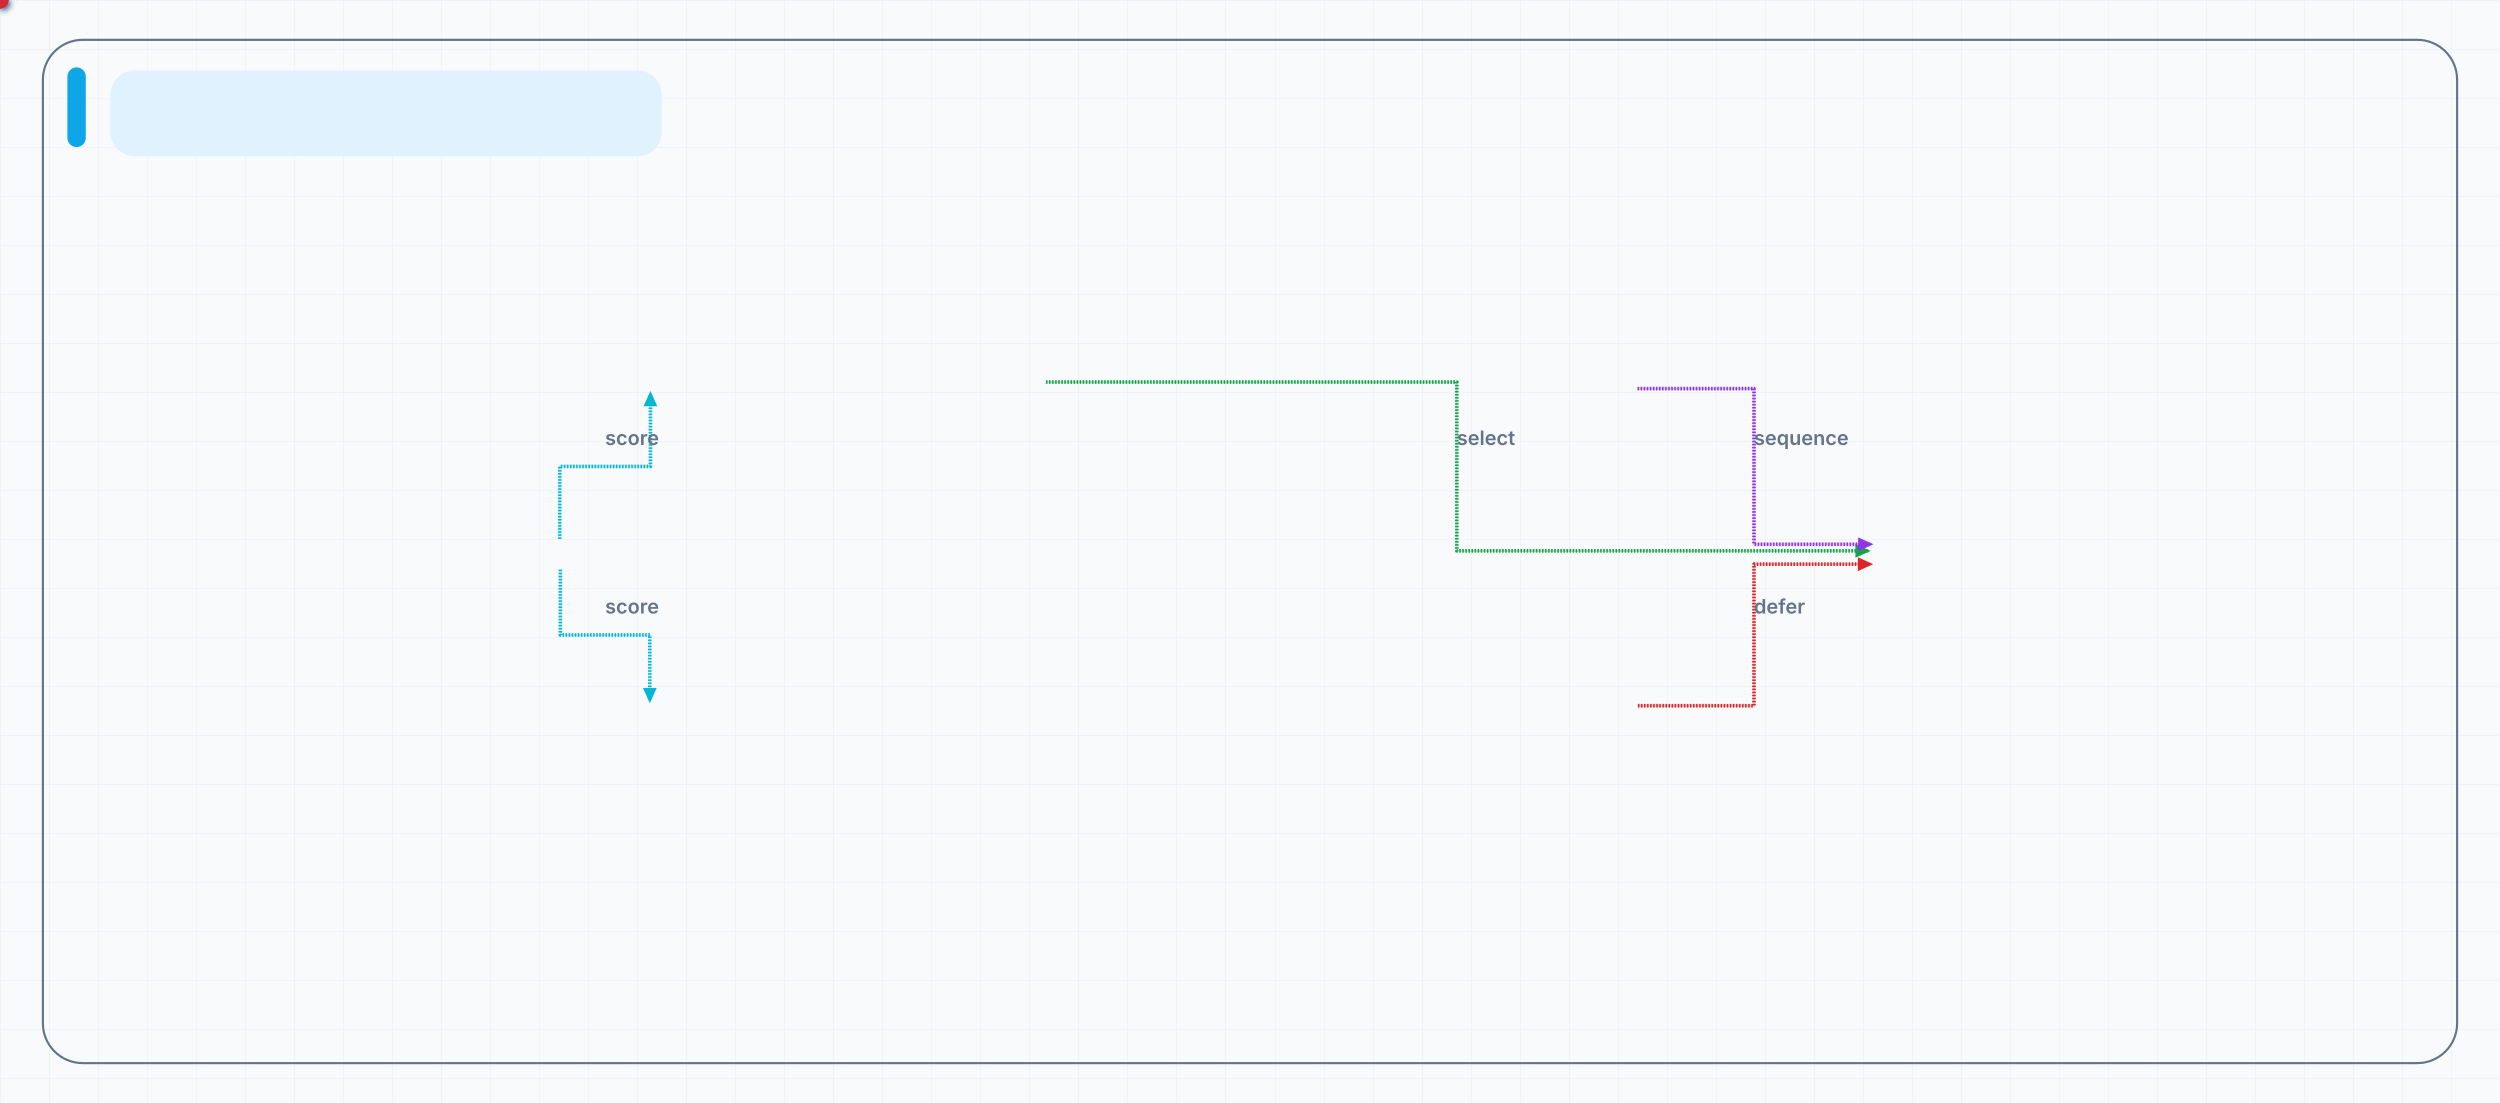
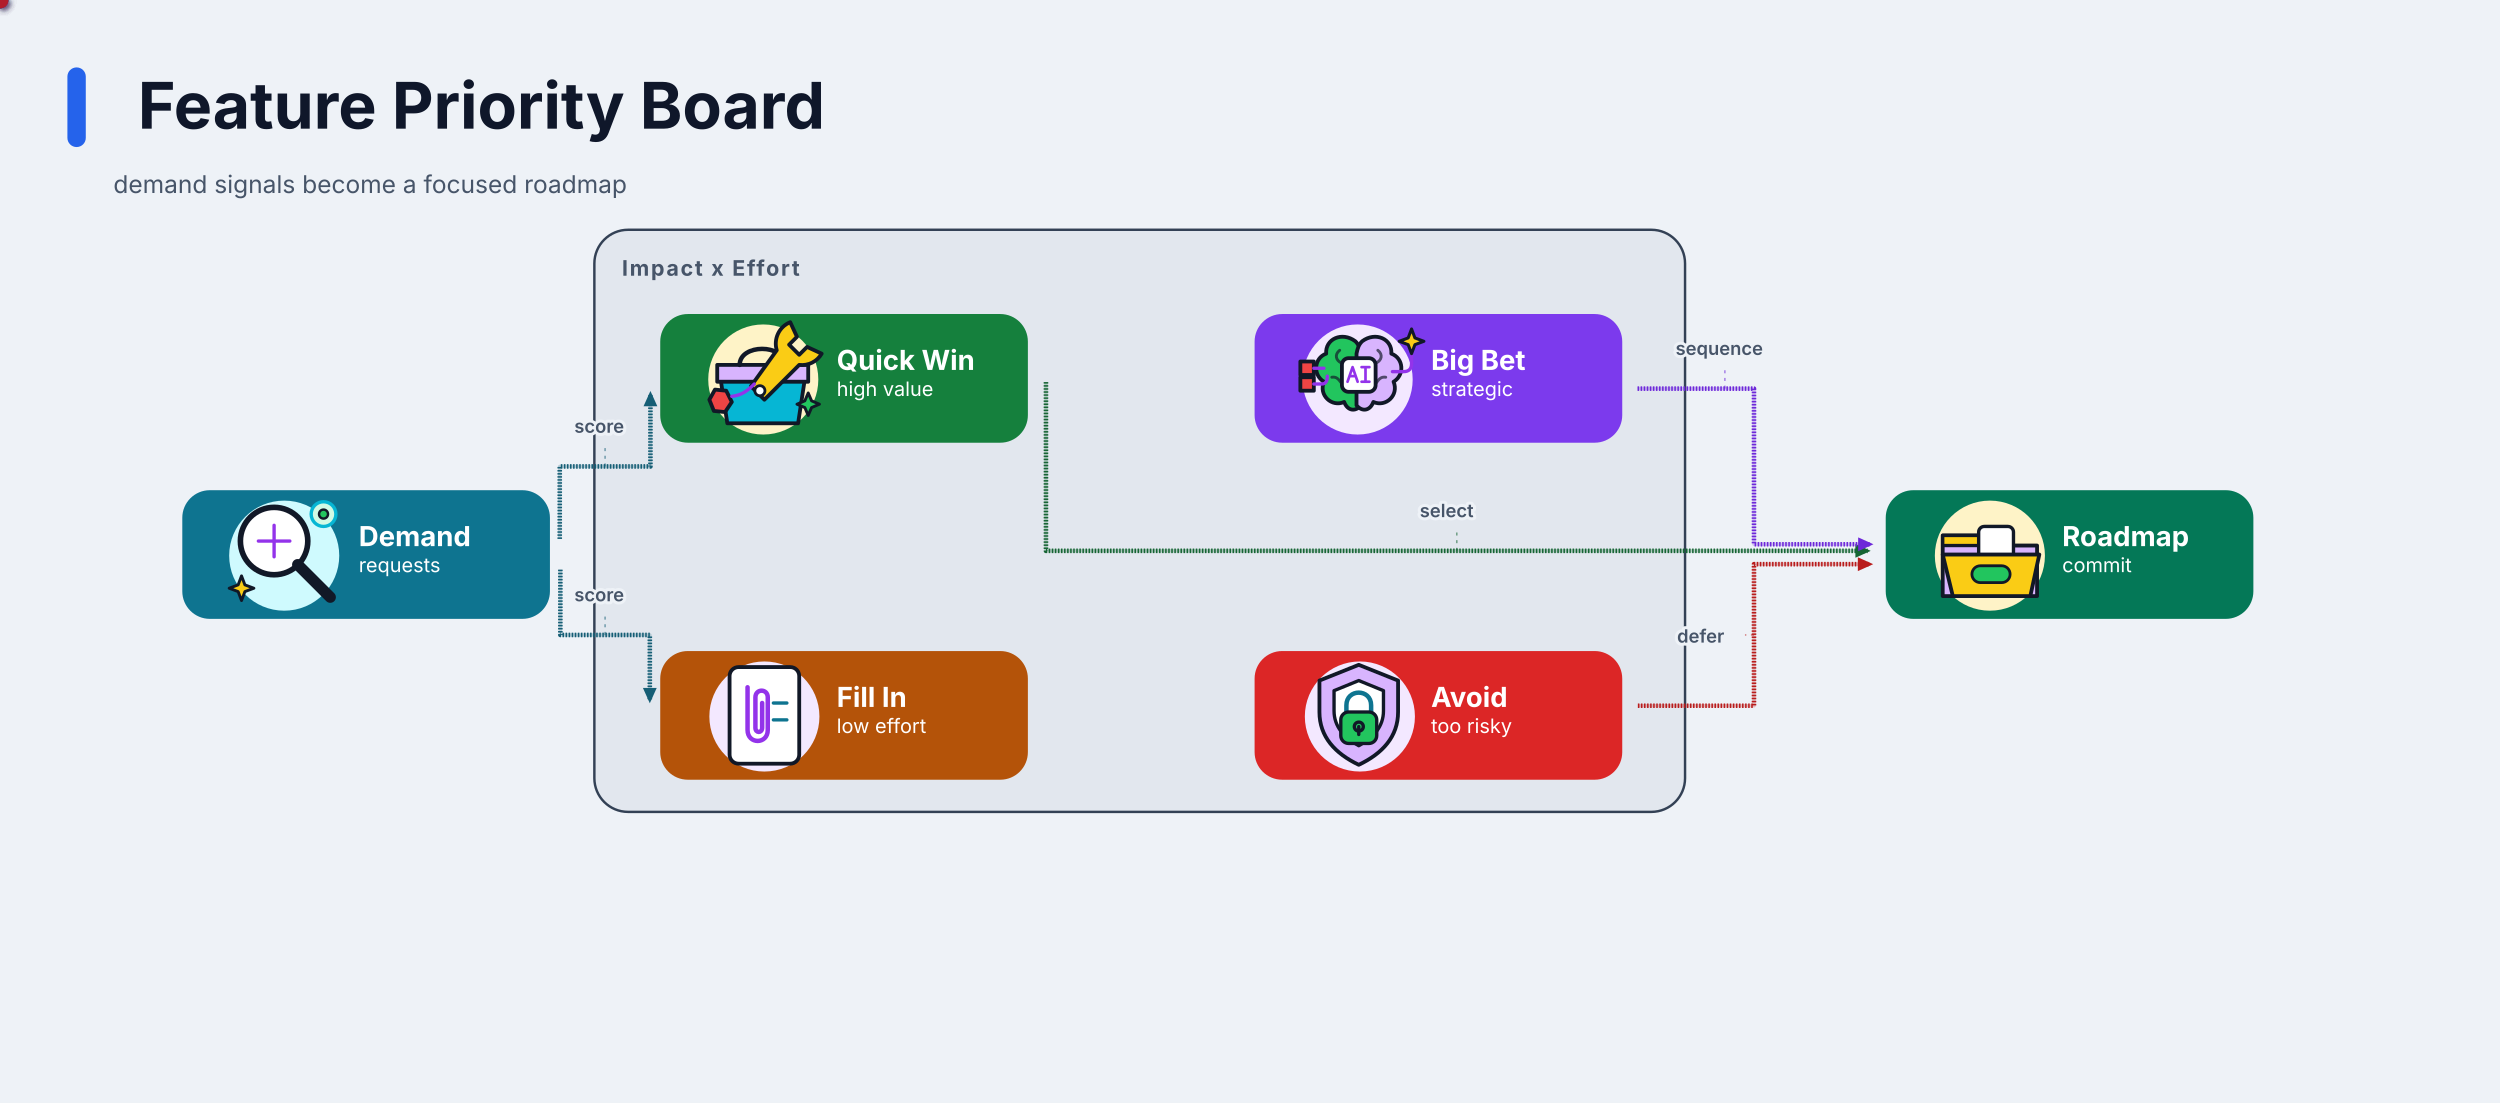
- <svg xmlns="http://www.w3.org/2000/svg" width="1632" height="720" viewBox="0 0 1632 720" role="img" aria-labelledby="diagram-title diagram-desc" data-motion-profile="showcase-v1" data-motion-sequence="staged" data-motion-edge="packet-flow" data-motion-node="icon-performance" data-motion-group="border-scan" data-motion-title="highlight-sweep" data-motion-reduced="subtle" data-icon-system="illustrated" data-icon-system-version="2.5.0">
+ <svg xmlns="http://www.w3.org/2000/svg" width="1632" height="720" viewBox="0 0 1632 720" role="img" aria-labelledby="diagram-title diagram-desc" lang="en" xml:lang="en" data-locale="en" data-motion-profile="showcase-v1" data-motion-sequence="staged" data-motion-edge="packet-flow" data-motion-node="icon-performance" data-motion-group="border-scan" data-motion-title="highlight-sweep" data-motion-reduced="subtle" data-icon-system="illustrated" data-icon-system-version="2.5.0">
  <style>
  .title { font: 700 42px ui-sans-serif, system-ui, -apple-system, BlinkMacSystemFont, "Segoe UI", sans-serif; letter-spacing: 0; }
  .subtitle { font: 400 16px ui-sans-serif, system-ui, -apple-system, BlinkMacSystemFont, "Segoe UI", sans-serif; }
  .node-title { font: 700 18px ui-sans-serif, system-ui, -apple-system, BlinkMacSystemFont, "Segoe UI", sans-serif; }
  .node-caption { font: 400 13px ui-sans-serif, system-ui, -apple-system, BlinkMacSystemFont, "Segoe UI", sans-serif; opacity: 0.84; }
  .group-label { font: 700 14px ui-sans-serif, system-ui, -apple-system, BlinkMacSystemFont, "Segoe UI", sans-serif; text-transform: uppercase; letter-spacing: 0.08em; }
-   .edge-label { font: 600 13px ui-sans-serif, system-ui, -apple-system, BlinkMacSystemFont, "Segoe UI", sans-serif; }
+   .edge-label { font: 600 12px ui-sans-serif, system-ui, -apple-system, BlinkMacSystemFont, "Segoe UI", sans-serif; paint-order: stroke; stroke: #eef2f7; stroke-width: 4px; stroke-linejoin: round; }
  .step-label { font: 700 12px ui-sans-serif, system-ui, -apple-system, BlinkMacSystemFont, "Segoe UI", sans-serif; }
  .edge-flow { stroke-linecap: round; }
  .edge-draw, .edge-base { stroke-linecap: butt; stroke-linejoin: round; }
  .edge-particle { filter: url(#particle-glow); }
  .edge-arrow-particle { filter: url(#particle-glow); }
  .semantic-icon { vector-effect: non-scaling-stroke; }
  .semantic-icon-breathe { transform-box: fill-box; transform-origin: center; animation: semanticIconBreathe 2.8s ease-in-out infinite; }
  .icon-breathe-halo { pointer-events: none; filter: url(#particle-glow); }
  .node-glow, .node-burst { pointer-events: none; }
  #title-accent { transform-origin: 50px 70px; animation: titlePulse 4.8s ease-in-out infinite; }
  #title-highlight { transform-origin: 252px 74px; animation: titleSlide 5.6s ease-in-out infinite; }
  @keyframes titlePulse { 0%, 100% { opacity: 0.76; } 50% { opacity: 1; } }
  @keyframes titleSlide { 0%, 100% { transform: translateX(0); opacity: 0.9; } 50% { transform: translateX(8px); opacity: 1; } }
  @keyframes semanticIconBreathe { 0%, 100% { transform: scale(0.96); opacity: 0.72; } 50% { transform: scale(1.08); opacity: 1; } }
  @media (prefers-reduced-motion: reduce) {
    #title-accent, #title-highlight, .semantic-icon-breathe { animation: none; }
  }
</style>
-   <rect width="100%" height="100%" fill="#f8fafc" />
+   <rect width="100%" height="100%" fill="#eef2f7" />
  <defs>
    <filter id="soft-glow" x="-40%" y="-40%" width="180%" height="180%">
      <feGaussianBlur stdDeviation="5" result="blur" />
      <feMerge>
        <feMergeNode in="blur" />
        <feMergeNode in="SourceGraphic" />
      </feMerge>
    </filter>
    <filter id="particle-glow" x="-80%" y="-80%" width="260%" height="260%">
      <feGaussianBlur stdDeviation="2.6" result="blur" />
      <feMerge>
        <feMergeNode in="blur" />
        <feMergeNode in="SourceGraphic" />
      </feMerge>
    </filter>
    <pattern id="grid" width="32" height="32" patternUnits="userSpaceOnUse">
-       <path d="M 32 0 L 0 0 0 32" fill="none" stroke="#e2e8f0" stroke-width="1" />
+       <path d="M 32 0 L 0 0 0 32" fill="none" stroke="#eef2f7" stroke-width="1" />
    </pattern>
  </defs>
-   <rect width="100%" height="100%" fill="url(#grid)" opacity="0.52" />
-   <rect x="28" y="26" width="1576" height="668" rx="26" fill="none" stroke="#64748b" stroke-width="1.4" opacity="1.00" />
-   <rect id="title-accent" x="44" y="44" width="12" height="52" rx="6" fill="#0ea5e9" />
-   <rect id="title-highlight" x="72" y="46" width="360" height="56" rx="16" fill="#e0f2fe" />
-   <rect class="title-sweep" x="72" y="46" width="0" height="56" rx="16" fill="#0ea5e9" opacity="0.16">
-     <animate attributeName="width" values="0;360;0" dur="3.20s" begin="0.34s" repeatCount="indefinite" />
-     <animate attributeName="x" values="72;72;432" dur="3.20s" begin="0.34s" repeatCount="indefinite" />
-   </rect>
-   <text id="main-title" x="90" y="84" class="title" fill="#111827" opacity="0">
-     <animate attributeName="opacity" values="0;1" dur="0.65s" begin="0.08s" fill="freeze" />
+   <rect width="100%" height="100%" fill="url(#grid)" opacity="0.00" />
+   <rect x="28" y="26" width="1576" height="668" rx="26" fill="none" stroke="#334155" stroke-width="1.4" opacity="0.00" />
+   <rect id="title-accent" x="44" y="44" width="12" height="52" rx="6" fill="#2563eb" style="animation:none" />
+   <rect id="title-highlight" x="72" y="46" width="360" height="56" rx="16" fill="#dbeafe" opacity="0" style="animation:none" />
+   <path class="title-sweep" d="M 90 99 H 432" fill="none" stroke="#2563eb" stroke-width="2" pathLength="1" stroke-dasharray="1" stroke-dashoffset="1" opacity="0">
+     <animate attributeName="stroke-dashoffset" values="1;0" dur="0.55s" begin="0s" fill="freeze" />
+     <animate attributeName="opacity" values="0;0.4;0" dur="0.8s" begin="0s" fill="freeze" />
+   </path>
+   <text id="main-title" x="90" y="84" class="title" fill="#0f172a" opacity="1">
  Feature Priority Board
</text>
-   <text x="74" y="126" class="subtitle" fill="#64748b" opacity="0">
-     <animate attributeName="opacity" values="0;1" dur="0.65s" begin="0.28s" fill="freeze" />
+   <text x="74" y="126" class="subtitle" fill="#475569" opacity="1">
  demand signals become a focused roadmap
</text>
-   <g id="group-matrix" class="group" opacity="0">
-     <animate attributeName="opacity" values="0;1" dur="0.70s" begin="0.17s" fill="freeze" />
-     <rect x="388.0" y="150.0" width="712.0" height="380.0" rx="22" fill="#ffffff" fill-opacity="0.34" stroke="#64748b" stroke-width="1.6" stroke-dasharray="9 8">
+   <g id="group-matrix" class="group" opacity="1">
+     <rect x="388.0" y="150.0" width="712.0" height="380.0" rx="22" fill="#475569" fill-opacity="0.07" stroke="#334155" stroke-width="1.6" stroke-dasharray="none">
      <animate attributeName="stroke-dashoffset" values="0;-34" dur="5.60s" begin="0.17s" repeatCount="indefinite" />
    </rect>
-     <rect class="group-border-scan" x="388.0" y="150.0" width="712.0" height="380.0" rx="22" fill="none" stroke="#64748b" stroke-width="3.4" stroke-linecap="round" stroke-dasharray="131.0 764.4" opacity="0.72" filter="url(#soft-glow)">
-       <animate attributeName="stroke-dashoffset" values="0;-2184.0" dur="7.15s" begin="0.27s" repeatCount="indefinite" />
+     <rect class="group-border-scan" x="388.0" y="150.0" width="712.0" height="380.0" rx="22" fill="none" stroke="#334155" stroke-width="1.6" stroke-linecap="round" stroke-dasharray="131.0 764.4" opacity="0">
+       <animate attributeName="stroke-dashoffset" values="0;-2184.0" dur="0.8s" begin="0s" fill="freeze" />
+       <animate attributeName="opacity" values="0;0.6;0" dur="0.8s" begin="0s" fill="freeze" />
    </rect>
-     <text x="406.0" y="180.0" class="group-label" fill="#64748b">Impact x Effort</text>
+     <text x="406.0" y="180.0" class="group-label" fill="#475569">Impact x Effort</text>
  </g>
  <defs>
    <marker id="arrow-1" markerWidth="12" markerHeight="12" viewBox="0 0 12 12" refX="9" refY="6" orient="auto" markerUnits="userSpaceOnUse">
-       <path d="M 1 1.5 L 11 6 L 1 10.5 z" fill="#06b6d4" />
-     </marker>
-   </defs>
-   <g class="edge" data-role="source">
-     <path class="edge-base" d="M 365.4 351.8 L 365.4 304.5 L 424.6 304.5 L 424.6 257.2" fill="none" stroke="#06b6d4" stroke-width="1.7" opacity="0.24" />
-     <path class="edge-draw" d="M 365.4 351.8 L 365.4 304.5 L 424.6 304.5 L 424.6 257.2" fill="none" stroke="#06b6d4" stroke-width="2.4" pathLength="1" stroke-dasharray="1" stroke-dashoffset="0" marker-end="url(#arrow-1)" />
-     <circle class="edge-particle edge-packet" r="5.5" fill="#06b6d4" stroke="none" opacity="0.92">
+       <path d="M 1 1.5 L 11 6 L 1 10.5 z" fill="#155e75" />
+     </marker>
+   </defs>
+   <g class="edge" data-role="source" data-source="demand" data-target="quick" data-label-placement="placed" data-expected-label="score" data-direction="forward" data-relation-id="@edge:0">
+     <path class="edge-base" d="M 365.4 351.8 L 365.4 304.5 L 424.6 304.5 L 424.6 257.2" fill="none" stroke="#155e75" stroke-width="2.3" opacity="0.24" />
+     <path class="edge-draw" d="M 365.4 351.8 L 365.4 304.5 L 424.6 304.5 L 424.6 257.2" fill="none" stroke="#155e75" stroke-width="3.0" pathLength="1" stroke-dasharray="1" stroke-dashoffset="0" marker-end="url(#arrow-1)" />
+     <circle class="edge-particle edge-packet" r="5.5" fill="#155e75" stroke="none" opacity="0.92">
      <animateMotion dur="1.65s" repeatCount="indefinite" path="M 365.4 351.8 L 365.4 304.5 L 424.6 304.5 L 424.6 257.2" begin="-0.19s" />
      <animate attributeName="opacity" values="0;0.92;0" dur="1.65s" begin="-0.19s" repeatCount="indefinite" />
    </circle>
-     <text x="395.0" y="290.5" class="edge-label" fill="#64748b" opacity="1">
+     <path class="edge-label-leader" d="M 395.0 304.5 L 395.0 292.5" fill="none" stroke="#155e75" stroke-width="1" stroke-dasharray="2 3" opacity="0.55" pointer-events="none" />
+     <text x="374.9" y="282.5" class="edge-label" fill="#475569" opacity="1">
    score
  </text>
  </g>
  <defs>
    <marker id="arrow-2" markerWidth="12" markerHeight="12" viewBox="0 0 12 12" refX="9" refY="6" orient="auto" markerUnits="userSpaceOnUse">
-       <path d="M 1 1.5 L 11 6 L 1 10.5 z" fill="#06b6d4" />
-     </marker>
-   </defs>
-   <g class="edge" data-role="source">
-     <path class="edge-base" d="M 365.8 371.9 L 365.8 414.5 L 424.2 414.5 L 424.2 457.1" fill="none" stroke="#06b6d4" stroke-width="1.7" opacity="0.24" />
-     <path class="edge-draw" d="M 365.8 371.9 L 365.8 414.5 L 424.2 414.5 L 424.2 457.1" fill="none" stroke="#06b6d4" stroke-width="2.4" pathLength="1" stroke-dasharray="1" stroke-dashoffset="0" marker-end="url(#arrow-2)" />
-     <circle class="edge-particle edge-packet" r="5.5" fill="#06b6d4" stroke="none" opacity="0.92">
+       <path d="M 1 1.5 L 11 6 L 1 10.5 z" fill="#155e75" />
+     </marker>
+   </defs>
+   <g class="edge" data-role="source" data-source="demand" data-target="fill" data-label-placement="placed" data-expected-label="score" data-direction="forward" data-relation-id="@edge:1">
+     <path class="edge-base" d="M 365.8 371.9 L 365.8 414.5 L 424.2 414.5 L 424.2 457.1" fill="none" stroke="#155e75" stroke-width="2.3" opacity="0.24" />
+     <path class="edge-draw" d="M 365.8 371.9 L 365.8 414.5 L 424.2 414.5 L 424.2 457.1" fill="none" stroke="#155e75" stroke-width="3.0" pathLength="1" stroke-dasharray="1" stroke-dashoffset="0" marker-end="url(#arrow-2)" />
+     <circle class="edge-particle edge-packet" r="5.5" fill="#155e75" stroke="none" opacity="0.92">
      <animateMotion dur="1.65s" repeatCount="indefinite" path="M 365.8 371.9 L 365.8 414.5 L 424.2 414.5 L 424.2 457.1" begin="-0.38s" />
      <animate attributeName="opacity" values="0;0.92;0" dur="1.65s" begin="-0.38s" repeatCount="indefinite" />
    </circle>
-     <text x="395.0" y="400.5" class="edge-label" fill="#64748b" opacity="1">
+     <path class="edge-label-leader" d="M 395.0 414.5 L 395.0 402.5" fill="none" stroke="#155e75" stroke-width="1" stroke-dasharray="2 3" opacity="0.55" pointer-events="none" />
+     <text x="374.9" y="392.5" class="edge-label" fill="#475569" opacity="1">
    score
  </text>
  </g>
  <defs>
    <marker id="arrow-3" markerWidth="12" markerHeight="12" viewBox="0 0 12 12" refX="9" refY="6" orient="auto" markerUnits="userSpaceOnUse">
-       <path d="M 1 1.5 L 11 6 L 1 10.5 z" fill="#16a34a" />
-     </marker>
-   </defs>
-   <g class="edge" data-role="output">
-     <path class="edge-base" d="M 682.8 249.4 L 951.0 249.4 L 951.0 359.6 L 1219.2 359.6" fill="none" stroke="#16a34a" stroke-width="1.7" opacity="0.24" />
-     <path class="edge-draw" d="M 682.8 249.4 L 951.0 249.4 L 951.0 359.6 L 1219.2 359.6" fill="none" stroke="#16a34a" stroke-width="2.4" pathLength="1" stroke-dasharray="1" stroke-dashoffset="0" marker-end="url(#arrow-3)" />
-     <circle class="edge-particle edge-packet" r="5.5" fill="#16a34a" stroke="none" opacity="0.92">
-       <animateMotion dur="1.65s" repeatCount="indefinite" path="M 682.8 249.4 L 951.0 249.4 L 951.0 359.6 L 1219.2 359.6" begin="-0.57s" />
+       <path d="M 1 1.5 L 11 6 L 1 10.5 z" fill="#166534" />
+     </marker>
+   </defs>
+   <g class="edge" data-role="output" data-source="quick" data-target="roadmap" data-label-placement="placed" data-expected-label="select" data-direction="forward" data-relation-id="@edge:2">
+     <path class="edge-base" d="M 682.8 249.4 L 682.8 359.6 L 1219.2 359.6" fill="none" stroke="#166534" stroke-width="2.3" opacity="0.24" />
+     <path class="edge-draw" d="M 682.8 249.4 L 682.8 359.6 L 1219.2 359.6" fill="none" stroke="#166534" stroke-width="3.0" pathLength="1" stroke-dasharray="1" stroke-dashoffset="0" marker-end="url(#arrow-3)" />
+     <circle class="edge-particle edge-packet" r="5.5" fill="#166534" stroke="none" opacity="0.92">
+       <animateMotion dur="1.65s" repeatCount="indefinite" path="M 682.8 249.4 L 682.8 359.6 L 1219.2 359.6" begin="-0.57s" />
      <animate attributeName="opacity" values="0;0.92;0" dur="1.65s" begin="-0.57s" repeatCount="indefinite" />
    </circle>
-     <text x="951.0" y="290.5" class="edge-label" fill="#64748b" opacity="1">
+     <path class="edge-label-leader" d="M 951.0 359.6 L 951.0 347.6" fill="none" stroke="#166534" stroke-width="1" stroke-dasharray="2 3" opacity="0.55" pointer-events="none" />
+     <text x="926.8" y="337.6" class="edge-label" fill="#475569" opacity="1">
    select
  </text>
  </g>
  <defs>
    <marker id="arrow-4" markerWidth="12" markerHeight="12" viewBox="0 0 12 12" refX="9" refY="6" orient="auto" markerUnits="userSpaceOnUse">
-       <path d="M 1 1.5 L 11 6 L 1 10.5 z" fill="#9333ea" />
-     </marker>
-   </defs>
-   <g class="edge" data-role="agent">
-     <path class="edge-base" d="M 1069.0 253.7 L 1145.0 253.7 L 1145.0 355.3 L 1221.0 355.3" fill="none" stroke="#9333ea" stroke-width="1.7" opacity="0.24" />
-     <path class="edge-draw" d="M 1069.0 253.7 L 1145.0 253.7 L 1145.0 355.3 L 1221.0 355.3" fill="none" stroke="#9333ea" stroke-width="2.4" pathLength="1" stroke-dasharray="1" stroke-dashoffset="0" marker-end="url(#arrow-4)" />
-     <circle class="edge-particle edge-packet" r="5.5" fill="#9333ea" stroke="none" opacity="0.92">
+       <path d="M 1 1.5 L 11 6 L 1 10.5 z" fill="#6d28d9" />
+     </marker>
+   </defs>
+   <g class="edge" data-role="agent" data-source="bet" data-target="roadmap" data-label-placement="placed" data-expected-label="sequence" data-direction="forward" data-relation-id="@edge:3">
+     <path class="edge-base" d="M 1069.0 253.7 L 1145.0 253.7 L 1145.0 355.3 L 1221.0 355.3" fill="none" stroke="#6d28d9" stroke-width="2.3" opacity="0.24" />
+     <path class="edge-draw" d="M 1069.0 253.7 L 1145.0 253.7 L 1145.0 355.3 L 1221.0 355.3" fill="none" stroke="#6d28d9" stroke-width="3.0" pathLength="1" stroke-dasharray="1" stroke-dashoffset="0" marker-end="url(#arrow-4)" />
+     <circle class="edge-particle edge-packet" r="5.5" fill="#6d28d9" stroke="none" opacity="0.92">
      <animateMotion dur="1.65s" repeatCount="indefinite" path="M 1069.0 253.7 L 1145.0 253.7 L 1145.0 355.3 L 1221.0 355.3" begin="-0.76s" />
      <animate attributeName="opacity" values="0;0.92;0" dur="1.65s" begin="-0.76s" repeatCount="indefinite" />
    </circle>
-     <text x="1145.0" y="290.5" class="edge-label" fill="#64748b" opacity="1">
+     <path class="edge-label-leader" d="M 1126.0 253.7 L 1126.0 241.7" fill="none" stroke="#6d28d9" stroke-width="1" stroke-dasharray="2 3" opacity="0.55" pointer-events="none" />
+     <text x="1093.8" y="231.7" class="edge-label" fill="#475569" opacity="1">
    sequence
  </text>
  </g>
  <defs>
    <marker id="arrow-5" markerWidth="12" markerHeight="12" viewBox="0 0 12 12" refX="9" refY="6" orient="auto" markerUnits="userSpaceOnUse">
-       <path d="M 1 1.5 L 11 6 L 1 10.5 z" fill="#dc2626" />
-     </marker>
-   </defs>
-   <g class="edge" data-role="risk">
-     <path class="edge-base" d="M 1069.2 460.7 L 1145.0 460.7 L 1145.0 368.3 L 1220.8 368.3" fill="none" stroke="#dc2626" stroke-width="1.7" opacity="0.24" />
-     <path class="edge-draw" d="M 1069.2 460.7 L 1145.0 460.7 L 1145.0 368.3 L 1220.8 368.3" fill="none" stroke="#dc2626" stroke-width="2.4" pathLength="1" stroke-dasharray="1" stroke-dashoffset="0" marker-end="url(#arrow-5)" />
-     <circle class="edge-particle edge-packet" r="5.5" fill="#dc2626" stroke="none" opacity="0.92">
+       <path d="M 1 1.5 L 11 6 L 1 10.5 z" fill="#b91c1c" />
+     </marker>
+   </defs>
+   <g class="edge" data-role="risk" data-source="avoid" data-target="roadmap" data-label-placement="placed" data-expected-label="defer" data-direction="forward" data-relation-id="@edge:4">
+     <path class="edge-base" d="M 1069.2 460.7 L 1145.0 460.7 L 1145.0 368.3 L 1220.8 368.3" fill="none" stroke="#b91c1c" stroke-width="2.3" opacity="0.24" />
+     <path class="edge-draw" d="M 1069.2 460.7 L 1145.0 460.7 L 1145.0 368.3 L 1220.8 368.3" fill="none" stroke="#b91c1c" stroke-width="3.0" pathLength="1" stroke-dasharray="1" stroke-dashoffset="0" marker-end="url(#arrow-5)" />
+     <circle class="edge-particle edge-packet" r="5.5" fill="#b91c1c" stroke="none" opacity="0.92">
      <animateMotion dur="1.65s" repeatCount="indefinite" path="M 1069.2 460.7 L 1145.0 460.7 L 1145.0 368.3 L 1220.8 368.3" begin="-0.95s" />
      <animate attributeName="opacity" values="0;0.92;0" dur="1.65s" begin="-0.95s" repeatCount="indefinite" />
    </circle>
-     <text x="1145.0" y="400.5" class="edge-label" fill="#64748b" opacity="1">
+     <path class="edge-label-leader" d="M 1145.0 414.5 L 1139.1 414.5" fill="none" stroke="#b91c1c" stroke-width="1" stroke-dasharray="2 3" opacity="0.55" pointer-events="none" />
+     <text x="1094.8" y="419.5" class="edge-label" fill="#475569" opacity="1">
    defer
  </text>
  </g>
-   <g id="node-demand" class="node motion-node" data-role="source" opacity="0">
-     <animate attributeName="opacity" values="0;1" dur="0.55s" begin="0.25s" fill="freeze" />
-     <rect x="119.0" y="320.0" width="240.0" height="84.0" rx="10.0" fill="#cffafe" stroke="#06b6d4" stroke-width="2.0" />
+   <g id="node-demand" class="node motion-node" data-role="source" opacity="1">
+     <rect class="node-surface" x="119.0" y="320.0" width="240.0" height="84.0" rx="18.0" fill="#0e7490" stroke="#155e75" stroke-width="0.0" />
    <g class="semantic-icon-wrap semantic-icon-character-wrap semantic-icon-illustrated-wrap" data-icon="search" data-node-id="demand" opacity="1">
      <g id="icon-demand-root" class="semantic-icon semantic-icon-illustrated" data-icon-system="illustrated" data-icon-system-version="2.5.0" data-semantic-role="query-scan-discover" data-rest-opacity="1" transform="translate(143.0 318.0) scale(0.7333)">
        <g class="illustrated-character-motion-shell">
          <circle id="icon-demand-wash" class="illustrated-part illustrated-wash" data-rest-opacity="1" cx="58" cy="61" r="49" fill="#cffafe" stroke="none" stroke-width="3.4" stroke-linecap="round" stroke-linejoin="round" />
          <circle id="icon-demand-lens-glass" class="illustrated-part illustrated-lens-glass" data-rest-opacity="1" cx="49" cy="48" r="29" fill="#ffffff" stroke="none" stroke-width="3.4" stroke-linecap="round" stroke-linejoin="round" />
          <circle id="icon-demand-lens" class="illustrated-part illustrated-lens" data-rest-opacity="1" cx="49" cy="48" r="30" fill="none" stroke="#111827" stroke-width="5" stroke-linecap="round" stroke-linejoin="round" />
          <path id="icon-demand-handle" class="illustrated-part illustrated-handle" data-rest-opacity="1" d="M70 69l29 29" fill="none" stroke="#111827" stroke-width="10" stroke-linecap="round" stroke-linejoin="round" />
          <path id="icon-demand-scan-cross" class="illustrated-part illustrated-scan-cross" data-rest-opacity="1" d="M49 34v28M35 48h28" fill="none" stroke="#9333ea" stroke-width="3" stroke-linecap="round" stroke-linejoin="round" />
          <circle id="icon-demand-target-ring" class="illustrated-part illustrated-target-ring" data-rest-opacity="1" cx="93" cy="24" r="11" fill="#d1fae5" stroke="#06b6d4" stroke-width="3" stroke-linecap="round" stroke-linejoin="round" />
          <circle id="icon-demand-result-dot" class="illustrated-part illustrated-result-dot" data-rest-opacity="1" cx="93" cy="24" r="4" fill="#22c55e" stroke="#111827" stroke-width="2.2" stroke-linecap="round" stroke-linejoin="round" />
          <path id="icon-demand-discovery" class="illustrated-part illustrated-discovery" data-rest-opacity="1" d="M20 79l3 8 8 3-8 3-3 8-3-8-8-3 8-3Z" fill="#facc15" stroke="#111827" stroke-width="2.6" stroke-linecap="round" stroke-linejoin="round" />
        </g>
      </g>
    </g>
-     <text x="308.0" y="348.0" text-anchor="middle" fill="#111827">
-       <tspan x="308.0" dy="18" class="node-title">Demand</tspan>
-       <tspan x="308.0" dy="17" class="node-caption">requests</tspan>
-     </text>
-   </g>
-   <g id="node-quick" class="node motion-node" data-role="output" opacity="0">
-     <animate attributeName="opacity" values="0;1" dur="0.55s" begin="0.37s" fill="freeze" />
-     <rect x="431.0" y="205.0" width="240.0" height="84.0" rx="10.0" fill="#dcfce7" stroke="#16a34a" stroke-width="2.0" />
+     <text x="234.2" y="356.5" class="node-text-block" text-anchor="start" fill="#ffffff">
+       <tspan x="234.2" dy="0" class="node-title">Demand</tspan>
+       <tspan x="234.2" dy="17" class="node-caption">requests</tspan>
+     </text>
+   </g>
+   <g id="node-quick" class="node motion-node" data-role="output" opacity="1">
+     <rect class="node-surface" x="431.0" y="205.0" width="240.0" height="84.0" rx="18.0" fill="#15803d" stroke="#166534" stroke-width="0.0" />
    <g class="semantic-icon-wrap semantic-icon-character-wrap semantic-icon-illustrated-wrap" data-icon="tool" data-node-id="quick" opacity="1">
      <g id="icon-quick-root" class="semantic-icon semantic-icon-illustrated" data-icon-system="illustrated" data-icon-system-version="2.5.0" data-semantic-role="tool-action-complete" data-rest-opacity="1" transform="translate(455.0 203.0) scale(0.7333)">
        <g class="illustrated-character-motion-shell">
          <circle id="icon-quick-wash" class="illustrated-part illustrated-wash" data-rest-opacity="1" cx="59" cy="61" r="49" fill="#fef3c7" stroke="none" stroke-width="3.4" stroke-linecap="round" stroke-linejoin="round" />
          <path id="icon-quick-toolbox" class="illustrated-part illustrated-toolbox" data-rest-opacity="1" d="M20 54h77l-7 46H27Z" fill="#06b6d4" stroke="#111827" stroke-width="3.4" stroke-linecap="round" stroke-linejoin="round" />
          <path id="icon-quick-toolbox-lid" class="illustrated-part illustrated-toolbox-lid" data-rest-opacity="1" d="M18 48h81v15H18Z" fill="#d8b4fe" stroke="#111827" stroke-width="3.4" stroke-linecap="round" stroke-linejoin="round" />
          <path id="icon-quick-handle" class="illustrated-part illustrated-handle" data-rest-opacity="1" d="M38 48c0-19 40-19 40 0" fill="none" stroke="#111827" stroke-width="4" stroke-linecap="round" stroke-linejoin="round" />
          <path id="icon-quick-wrench" class="illustrated-part illustrated-wrench" data-rest-opacity="1" d="M48 67l12 12 31-31c8 1 16-3 20-10l-13-6-7 7-9-9 7-7-6-13c-10 4-15 15-12 25Z" fill="#facc15" stroke="#111827" stroke-width="3.4" stroke-linecap="round" stroke-linejoin="round" />
          <circle id="icon-quick-wrench-hole" class="illustrated-part illustrated-wrench-hole" data-rest-opacity="1" cx="56" cy="71" r="4.5" fill="#ffffff" stroke="#111827" stroke-width="2.5" stroke-linecap="round" stroke-linejoin="round" />
          <path id="icon-quick-target" class="illustrated-part illustrated-target" data-rest-opacity="1" d="M11 79l5-9 10 1 5 10-6 9-10-1Z" fill="#ef4444" stroke="#111827" stroke-width="3.4" stroke-linecap="round" stroke-linejoin="round" />
          <path id="icon-quick-action-path" class="illustrated-part illustrated-action-path" data-rest-opacity="1" d="M31 76c9-1 14-5 20-11" fill="none" stroke="#9333ea" stroke-width="3" stroke-linecap="round" stroke-linejoin="round" />
          <path id="icon-quick-completion" class="illustrated-part illustrated-completion" data-rest-opacity="1" d="M99 73l3 7 7 3-7 3-3 7-3-7-7-3 7-3Z" fill="#22c55e" stroke="#111827" stroke-width="2.6" stroke-linecap="round" stroke-linejoin="round" />
        </g>
      </g>
    </g>
-     <text x="620.0" y="233.0" text-anchor="middle" fill="#111827">
-       <tspan x="620.0" dy="18" class="node-title">Quick</tspan>
-       <tspan x="620.0" dy="18" class="node-title">Win</tspan>
-       <tspan x="620.0" dy="17" class="node-caption">high value</tspan>
-     </text>
-   </g>
-   <g id="node-bet" class="node motion-node" data-role="agent" opacity="0">
-     <animate attributeName="opacity" values="0;1" dur="0.55s" begin="0.49s" fill="freeze" />
-     <rect x="819.0" y="205.0" width="240.0" height="84.0" rx="10.0" fill="#f3e8ff" stroke="#9333ea" stroke-width="2.0" />
+     <text x="546.2" y="241.5" class="node-text-block" text-anchor="start" fill="#ffffff">
+       <tspan x="546.2" dy="0" class="node-title">Quick Win</tspan>
+       <tspan x="546.2" dy="17" class="node-caption">high value</tspan>
+     </text>
+   </g>
+   <g id="node-bet" class="node motion-node" data-role="agent" opacity="1">
+     <rect class="node-surface" x="819.0" y="205.0" width="240.0" height="84.0" rx="18.0" fill="#7c3aed" stroke="#6d28d9" stroke-width="0.0" />
    <g class="semantic-icon-wrap semantic-icon-character-wrap semantic-icon-illustrated-wrap" data-icon="agent" data-node-id="bet" opacity="1">
      <g id="icon-bet-root" class="semantic-icon semantic-icon-illustrated" data-icon-system="illustrated" data-icon-system-version="2.5.0" data-semantic-role="input-reason-result" data-rest-opacity="1" transform="translate(843.0 203.0) scale(0.7333)">
        <g class="illustrated-character-motion-shell">
          <circle id="icon-bet-wash" class="illustrated-part illustrated-wash" data-rest-opacity="1" cx="59" cy="61" r="49" fill="#f3e8ff" stroke="none" stroke-width="3.4" stroke-linecap="round" stroke-linejoin="round" />
          <path id="icon-bet-brain-left" class="illustrated-part illustrated-brain-left" data-rest-opacity="1" d="M57 27C45 18 30 25 31 38c-11 4-12 19-2 25-5 12 7 23 18 18 3 8 10 9 15 3V38c-1-5-2-8-5-11Z" fill="#22c55e" stroke="#111827" stroke-width="3.4" stroke-linecap="round" stroke-linejoin="round" />
          <path id="icon-bet-brain-right" class="illustrated-part illustrated-brain-right" data-rest-opacity="1" d="M63 27c12-9 27-2 26 11 11 4 12 19 2 25 5 12-7 23-18 18-3 8-10 9-15 3V38c1-5 2-8 5-11Z" fill="#d8b4fe" stroke="#111827" stroke-width="3.4" stroke-linecap="round" stroke-linejoin="round" />
          <path id="icon-bet-brain-detail" class="illustrated-part illustrated-brain-detail" data-rest-opacity="0.68" d="M43 35c-5 4-3 9 1 11m-8 13c7-1 7 6 12 8m29-32c5 4 3 9-1 11m8 13c-7-1-7 6-12 8" opacity="0.68" fill="none" stroke="#111827" stroke-width="2.6" stroke-linecap="round" stroke-linejoin="round" />
          <rect id="icon-bet-processor" class="illustrated-part illustrated-processor" data-rest-opacity="1" x="45" y="42" width="30" height="30" rx="6" fill="#ffffff" stroke="#111827" stroke-width="3.4" stroke-linecap="round" stroke-linejoin="round" />
          <path id="icon-bet-processor-core" class="illustrated-part illustrated-processor-core" data-rest-opacity="1" d="M50 63l4.5-13L59 63m-7.3-5h5.6M62.5 50h7m-3.5 0v13m-3.5 0h7" fill="none" stroke="#9333ea" stroke-width="2.4" stroke-linecap="round" stroke-linejoin="round" />
          <path id="icon-bet-input-nodes" class="illustrated-part illustrated-input-nodes" data-rest-opacity="1" d="M8 45h12v12H8Zm0 26h12V59H8Z" fill="#ef4444" stroke="#111827" stroke-width="3.4" stroke-linecap="round" stroke-linejoin="round" />
          <path id="icon-bet-input-path" class="illustrated-part illustrated-input-path" data-rest-opacity="1" d="M20 51h9m-9 14h7c4 0 5-3 5-7" fill="none" stroke="#9333ea" stroke-width="3" stroke-linecap="round" stroke-linejoin="round" />
          <path id="icon-bet-output-path" class="illustrated-part illustrated-output-path" data-rest-opacity="1" d="M90 54h10c5 0 7-3 7-7V35" fill="none" stroke="#9333ea" stroke-width="3" stroke-linecap="round" stroke-linejoin="round" />
          <path id="icon-bet-result" class="illustrated-part illustrated-result" data-rest-opacity="1" d="M107 16l3 8 8 3-8 3-3 8-3-8-8-3 8-3Z" fill="#facc15" stroke="#111827" stroke-width="2.7" stroke-linecap="round" stroke-linejoin="round" />
        </g>
      </g>
    </g>
-     <text x="1008.0" y="233.0" text-anchor="middle" fill="#111827">
-       <tspan x="1008.0" dy="18" class="node-title">Big Bet</tspan>
-       <tspan x="1008.0" dy="17" class="node-caption">strategic</tspan>
-     </text>
-   </g>
-   <g id="node-fill" class="node motion-node" data-role="tool" opacity="0">
-     <animate attributeName="opacity" values="0;1" dur="0.55s" begin="0.61s" fill="freeze" />
-     <rect x="431.0" y="425.0" width="240.0" height="84.0" rx="10.0" fill="#fef3c7" stroke="#ca8a04" stroke-width="2.0" />
+     <text x="934.2" y="241.5" class="node-text-block" text-anchor="start" fill="#ffffff">
+       <tspan x="934.2" dy="0" class="node-title">Big Bet</tspan>
+       <tspan x="934.2" dy="17" class="node-caption">strategic</tspan>
+     </text>
+   </g>
+   <g id="node-fill" class="node motion-node" data-role="tool" opacity="1">
+     <rect class="node-surface" x="431.0" y="425.0" width="240.0" height="84.0" rx="18.0" fill="#b45309" stroke="#92400e" stroke-width="0.0" />
    <g class="semantic-icon-wrap semantic-icon-character-wrap semantic-icon-illustrated-wrap" data-icon="file" data-node-id="fill" opacity="1">
      <g id="icon-fill-root" class="semantic-icon semantic-icon-illustrated" data-icon-system="illustrated" data-icon-system-version="2.5.0" data-semantic-role="document-content-attach-reference" data-rest-opacity="1" transform="translate(455.0 423.0) scale(0.7333)">
        <g class="illustrated-character-motion-shell">
          <circle id="icon-fill-wash" class="illustrated-part illustrated-wash" data-rest-opacity="1" cx="60" cy="61" r="49" fill="#f3e8ff" stroke="none" stroke-width="3.4" stroke-linecap="round" stroke-linejoin="round" />
          <rect id="icon-fill-page" class="illustrated-part illustrated-page" data-rest-opacity="1" x="29" y="17" width="62" height="86" rx="8" fill="#ffffff" stroke="#111827" stroke-width="3.4" stroke-linecap="round" stroke-linejoin="round" />
          <path id="icon-fill-paperclip" class="illustrated-part illustrated-paperclip" data-rest-opacity="1" d="M45 35v38c0 13 18 13 18 0V44c0-8-11-8-11 0v27c0 5 6 5 6 0V49" fill="none" stroke="#9333ea" stroke-width="4" stroke-linecap="round" stroke-linejoin="round" />
          <path id="icon-fill-content-lines" class="illustrated-part illustrated-content-lines" data-rest-opacity="1" d="M68 49h12M68 64h12" fill="none" stroke="#0e7490" stroke-width="3" stroke-linecap="round" stroke-linejoin="round" />
        </g>
      </g>
    </g>
-     <text x="620.0" y="453.0" text-anchor="middle" fill="#111827">
-       <tspan x="620.0" dy="18" class="node-title">Fill In</tspan>
-       <tspan x="620.0" dy="17" class="node-caption">low effort</tspan>
-     </text>
-   </g>
-   <g id="node-avoid" class="node motion-node" data-role="risk" opacity="0">
-     <animate attributeName="opacity" values="0;1" dur="0.55s" begin="0.73s" fill="freeze" />
-     <rect x="819.0" y="425.0" width="240.0" height="84.0" rx="10.0" fill="#fee2e2" stroke="#dc2626" stroke-width="2.0" />
+     <text x="546.2" y="461.5" class="node-text-block" text-anchor="start" fill="#ffffff">
+       <tspan x="546.2" dy="0" class="node-title">Fill In</tspan>
+       <tspan x="546.2" dy="17" class="node-caption">low effort</tspan>
+     </text>
+   </g>
+   <g id="node-avoid" class="node motion-node" data-role="risk" opacity="1">
+     <rect class="node-surface" x="819.0" y="425.0" width="240.0" height="84.0" rx="18.0" fill="#dc2626" stroke="#b91c1c" stroke-width="0.0" />
    <g class="semantic-icon-wrap semantic-icon-character-wrap semantic-icon-illustrated-wrap" data-icon="shield" data-node-id="avoid" opacity="1">
      <g id="icon-avoid-root" class="semantic-icon semantic-icon-illustrated" data-icon-system="illustrated" data-icon-system-version="2.5.0" data-semantic-role="security-lock-protect" data-rest-opacity="1" transform="translate(843.0 423.0) scale(0.7333)">
        <g class="illustrated-character-motion-shell">
          <circle id="icon-avoid-wash" class="illustrated-part illustrated-wash" data-rest-opacity="1" cx="61" cy="61" r="49" fill="#f3e8ff" stroke="none" stroke-width="3.4" stroke-linecap="round" stroke-linejoin="round" />
          <path id="icon-avoid-shield-shell" class="illustrated-part illustrated-shield-shell" data-rest-opacity="1" d="M60 15l35 14v28c0 22-14 37-35 47-21-10-35-25-35-47V29Z" fill="#d8b4fe" stroke="#111827" stroke-width="3.4" stroke-linecap="round" stroke-linejoin="round" />
          <path id="icon-avoid-inner-field" class="illustrated-part illustrated-inner-field" data-rest-opacity="1" d="M60 29l22 9v18c0 14-9 24-22 31-13-7-22-17-22-31V38Z" fill="#ffffff" stroke="#111827" stroke-width="3" stroke-linecap="round" stroke-linejoin="round" />
          <path id="icon-avoid-lock-shackle" class="illustrated-part illustrated-lock-shackle" data-rest-opacity="1" d="M49 59v-8c0-15 22-15 22 0v8" fill="none" stroke="#0e7490" stroke-width="4" stroke-linecap="round" stroke-linejoin="round" />
          <rect id="icon-avoid-security-lock" class="illustrated-part illustrated-security-lock" data-rest-opacity="1" x="44" y="57" width="32" height="28" rx="7" fill="#22c55e" stroke="#111827" stroke-width="3" stroke-linecap="round" stroke-linejoin="round" />
          <path id="icon-avoid-keyhole" class="illustrated-part illustrated-keyhole" data-rest-opacity="1" d="M60 66a4 4 0 1 0 .1 0M60 70v7" fill="none" stroke="#111827" stroke-width="3" stroke-linecap="round" stroke-linejoin="round" />
        </g>
      </g>
    </g>
-     <text x="1008.0" y="453.0" text-anchor="middle" fill="#111827">
-       <tspan x="1008.0" dy="18" class="node-title">Avoid</tspan>
-       <tspan x="1008.0" dy="17" class="node-caption">too risky</tspan>
-     </text>
-   </g>
-   <g id="node-roadmap" class="node motion-node" data-role="memory" opacity="0">
-     <animate attributeName="opacity" values="0;1" dur="0.55s" begin="0.85s" fill="freeze" />
-     <rect x="1231.0" y="320.0" width="240.0" height="84.0" rx="10.0" fill="#d1fae5" stroke="#059669" stroke-width="2.0" />
+     <text x="934.2" y="461.5" class="node-text-block" text-anchor="start" fill="#ffffff">
+       <tspan x="934.2" dy="0" class="node-title">Avoid</tspan>
+       <tspan x="934.2" dy="17" class="node-caption">too risky</tspan>
+     </text>
+   </g>
+   <g id="node-roadmap" class="node motion-node" data-role="memory" opacity="1">
+     <rect class="node-surface" x="1231.0" y="320.0" width="240.0" height="84.0" rx="18.0" fill="#047857" stroke="#065f46" stroke-width="0.0" />
    <g class="semantic-icon-wrap semantic-icon-character-wrap semantic-icon-illustrated-wrap" data-icon="folder" data-node-id="roadmap" opacity="1">
      <g id="icon-roadmap-root" class="semantic-icon semantic-icon-illustrated" data-icon-system="illustrated" data-icon-system-version="2.5.0" data-semantic-role="collection-store-index-organize" data-rest-opacity="1" transform="translate(1255.0 318.0) scale(0.7333)">
        <g class="illustrated-character-motion-shell">
          <circle id="icon-roadmap-wash" class="illustrated-part illustrated-wash" data-rest-opacity="1" cx="60" cy="61" r="49" fill="#fef3c7" stroke="none" stroke-width="3.4" stroke-linecap="round" stroke-linejoin="round" />
          <path id="icon-roadmap-folder-back" class="illustrated-part illustrated-folder-back" data-rest-opacity="1" d="M18 43h31l9 9h44v45H18Z" fill="#d8b4fe" stroke="#111827" stroke-width="3.4" stroke-linecap="round" stroke-linejoin="round" />
          <path id="icon-roadmap-folder-tab" class="illustrated-part illustrated-folder-tab" data-rest-opacity="1" d="M18 43h31l9 9H18Z" fill="#facc15" stroke="#111827" stroke-width="3" stroke-linecap="round" stroke-linejoin="round" />
          <rect id="icon-roadmap-document" class="illustrated-part illustrated-document" data-rest-opacity="1" x="50" y="35" width="31" height="40" rx="5" fill="#ffffff" stroke="#111827" stroke-width="3" stroke-linecap="round" stroke-linejoin="round" />
          <path id="icon-roadmap-folder-front" class="illustrated-part illustrated-folder-front" data-rest-opacity="1" d="M18 60h86l-8 37H27Z" fill="#facc15" stroke="#111827" stroke-width="3.4" stroke-linecap="round" stroke-linejoin="round" />
          <rect id="icon-roadmap-index-label" class="illustrated-part illustrated-index-label" data-rest-opacity="1" x="44" y="70" width="34" height="15" rx="7.5" fill="#22c55e" stroke="#111827" stroke-width="2.5" stroke-linecap="round" stroke-linejoin="round" />
        </g>
      </g>
    </g>
-     <text x="1420.0" y="348.0" text-anchor="middle" fill="#111827">
-       <tspan x="1420.0" dy="18" class="node-title">Roadmap</tspan>
-       <tspan x="1420.0" dy="17" class="node-caption">commit</tspan>
+     <text x="1346.2" y="356.5" class="node-text-block" text-anchor="start" fill="#ffffff">
+       <tspan x="1346.2" dy="0" class="node-title">Roadmap</tspan>
+       <tspan x="1346.2" dy="17" class="node-caption">commit</tspan>
    </text>
  </g>
</svg>
